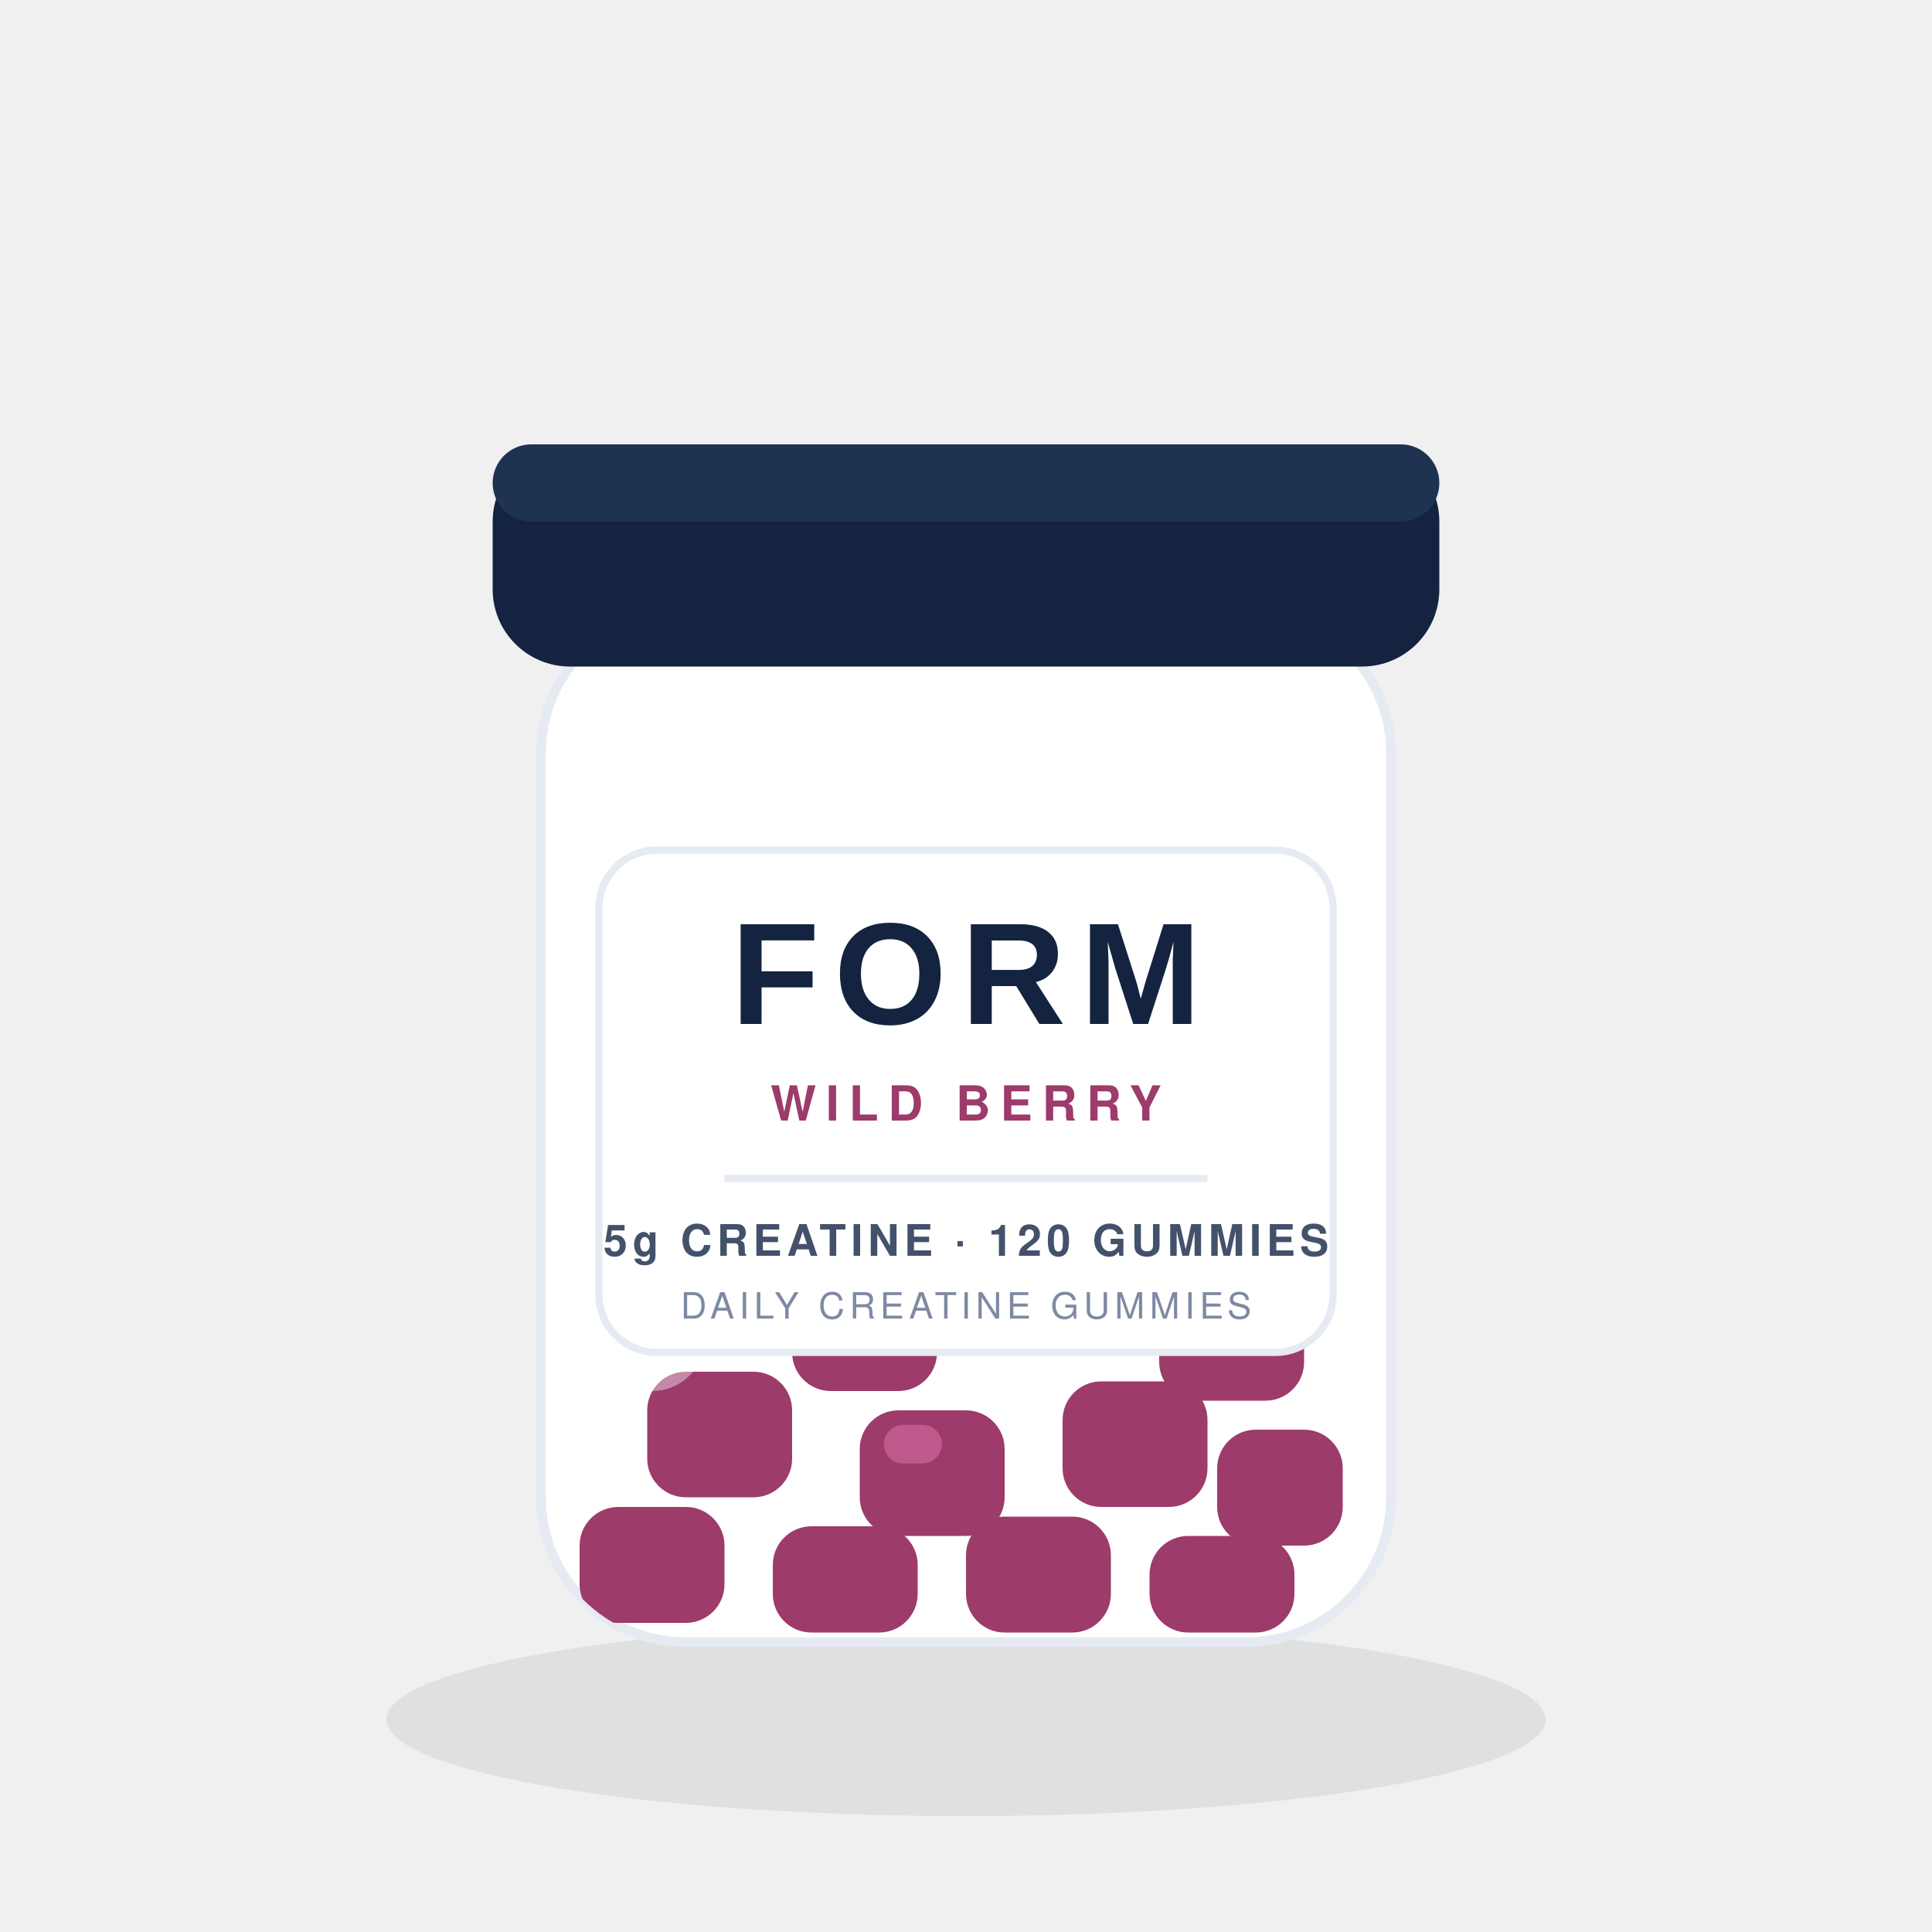
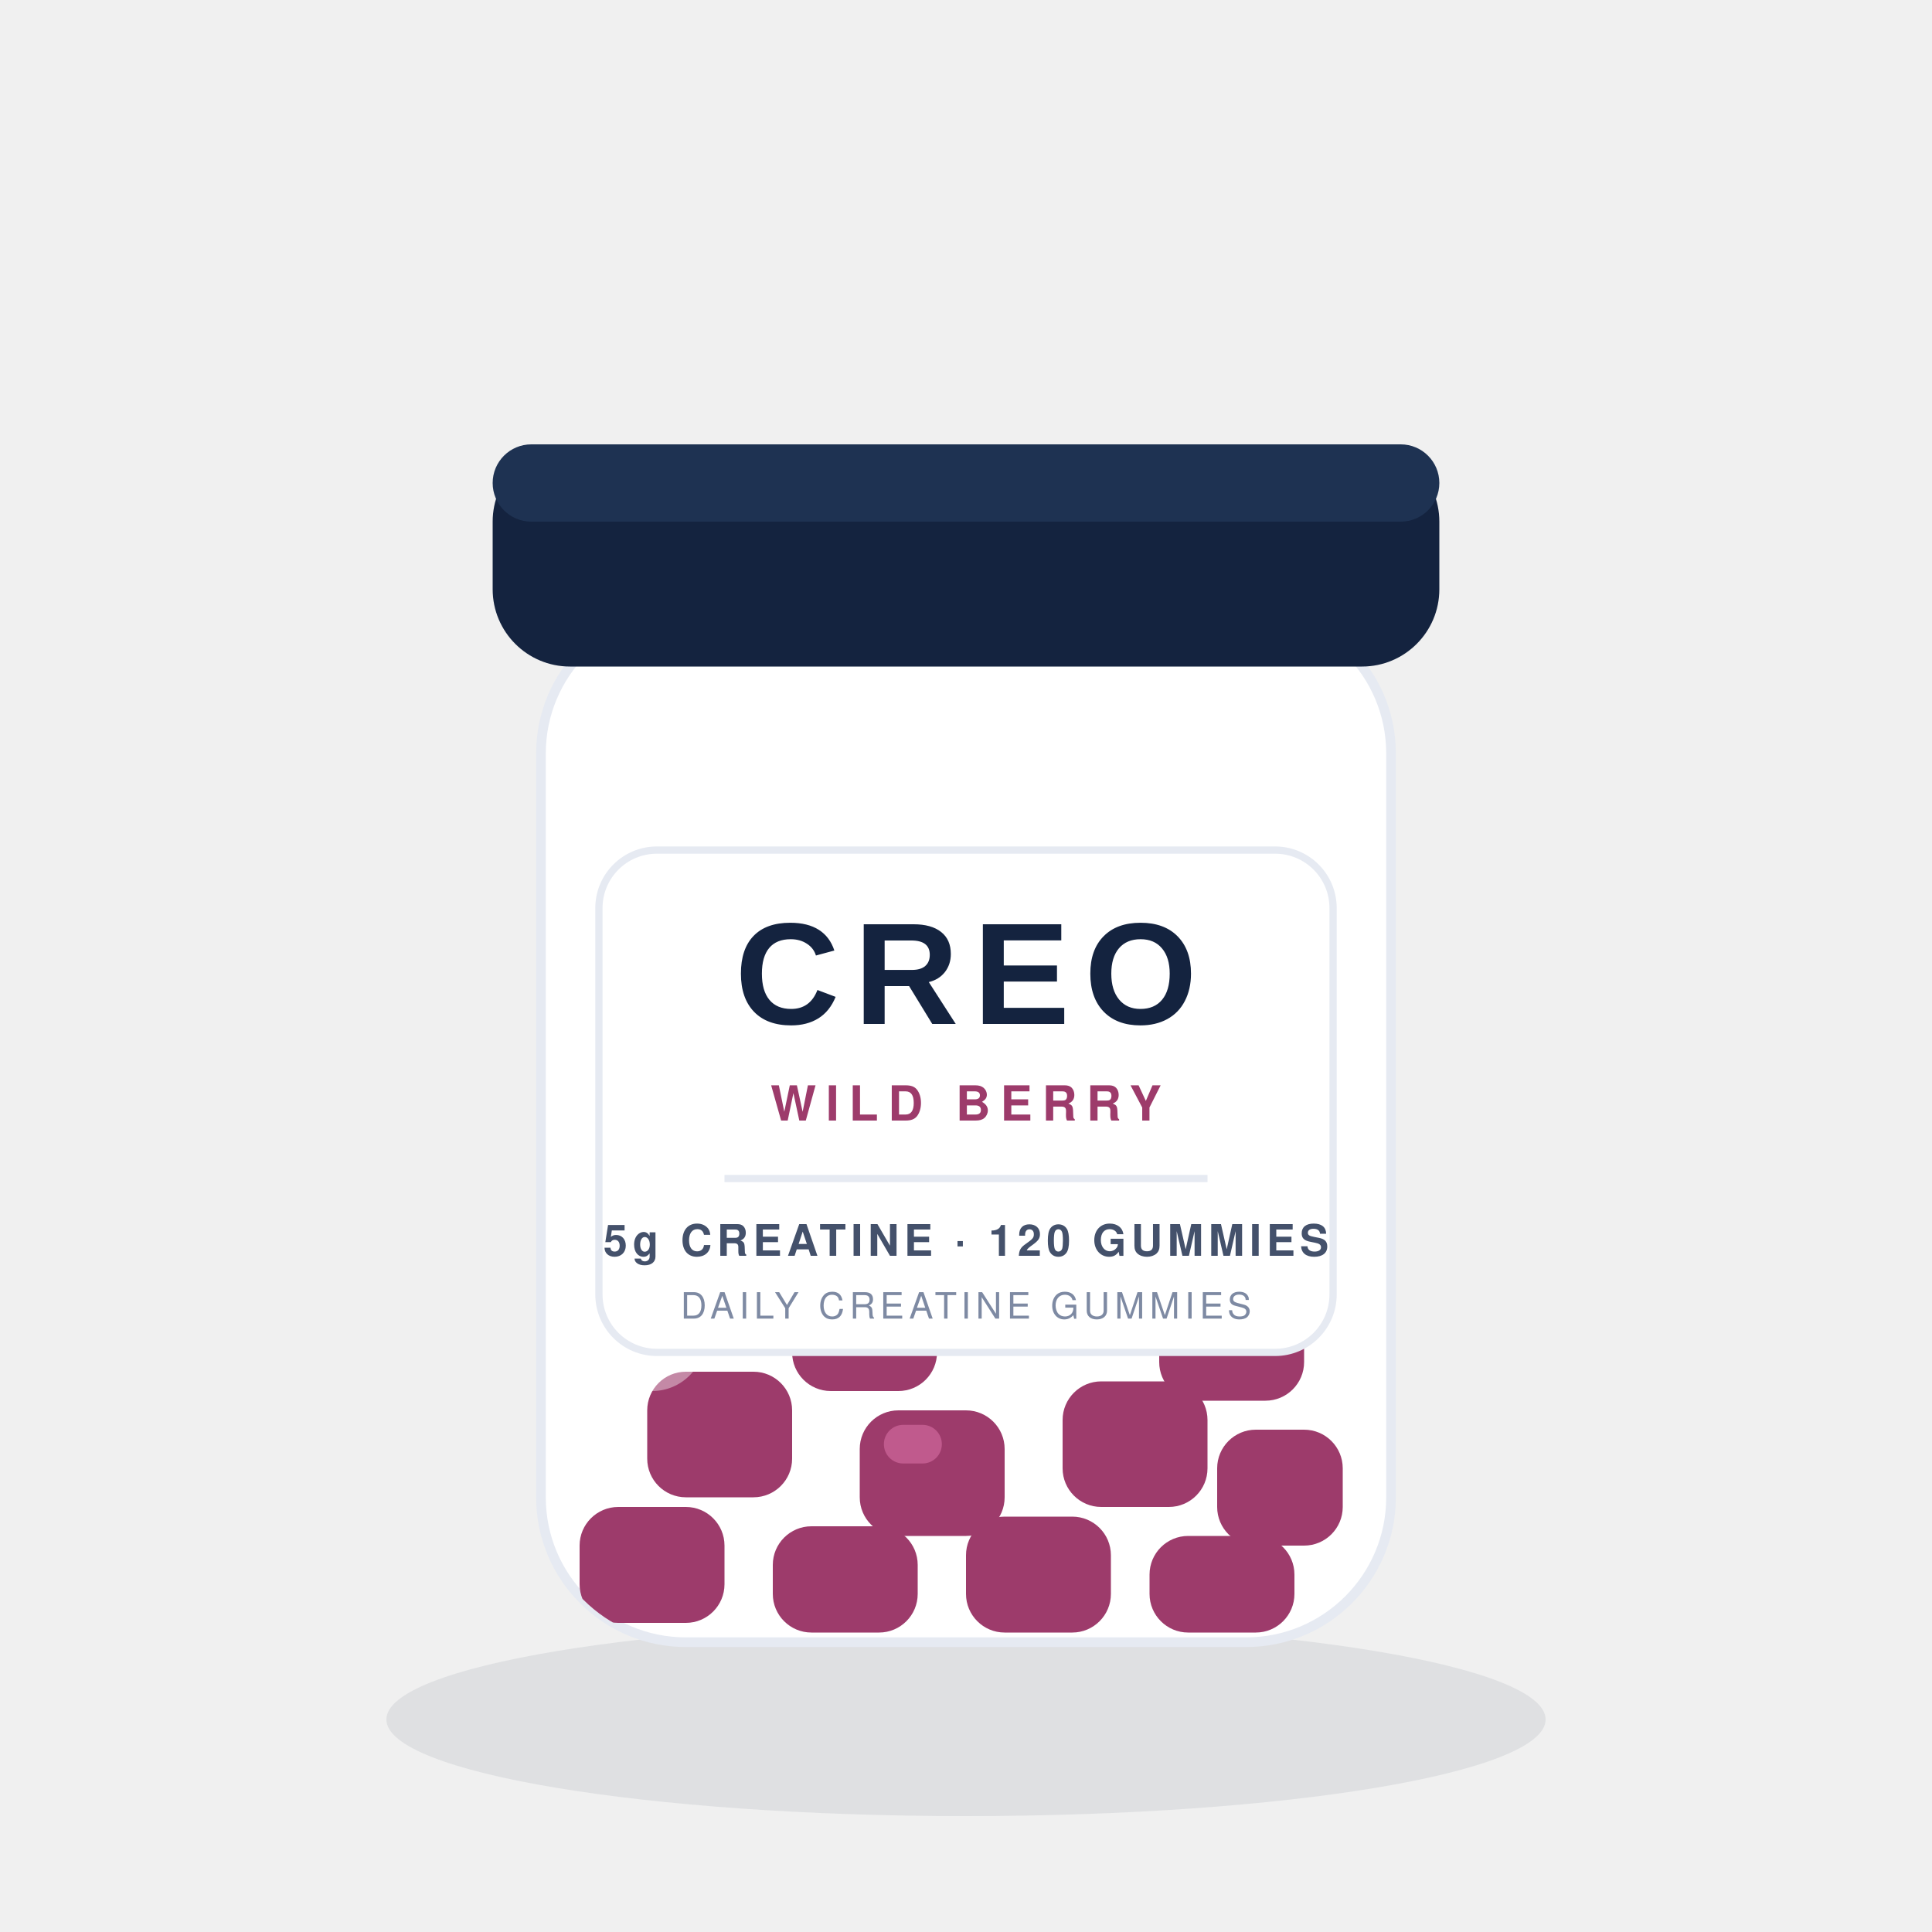
- <svg xmlns="http://www.w3.org/2000/svg" viewBox="0 0 400 400" role="img" aria-label="FORM Wild Berry creatine gummies jar">
+ <svg xmlns="http://www.w3.org/2000/svg" viewBox="0 0 400 400" role="img" aria-label="CREO Wild Berry creatine gummies jar">
  <defs>
    <clipPath id="jarB">
      <rect x="112" y="126" width="176" height="214" rx="30" />
    </clipPath>
  </defs>
  <ellipse cx="200" cy="356" rx="120" ry="20" fill="#14233f" opacity="0.08" />
  <rect x="112" y="126" width="176" height="214" rx="30" fill="#ffffff" stroke="#e6eaf2" stroke-width="2" />
  <g clip-path="url(#jarB)">
    <g fill="#9d3b6b">
      <rect x="126" y="250" width="30" height="26" rx="8" />
      <rect x="164" y="262" width="30" height="26" rx="8" />
      <rect x="202" y="252" width="30" height="26" rx="8" />
      <rect x="240" y="264" width="30" height="26" rx="8" />
      <rect x="134" y="284" width="30" height="26" rx="8" />
      <rect x="178" y="292" width="30" height="26" rx="8" />
      <rect x="220" y="286" width="30" height="26" rx="8" />
      <rect x="252" y="296" width="26" height="24" rx="8" />
      <rect x="120" y="312" width="30" height="24" rx="8" />
      <rect x="160" y="316" width="30" height="22" rx="8" />
      <rect x="200" y="314" width="30" height="24" rx="8" />
      <rect x="238" y="318" width="30" height="20" rx="8" />
    </g>
    <g fill="#c75f93" opacity="0.85">
      <rect x="131" y="253" width="12" height="8" rx="4" />
      <rect x="207" y="255" width="12" height="8" rx="4" />
      <rect x="183" y="295" width="12" height="8" rx="4" />
      <rect x="243" y="267" width="12" height="8" rx="4" />
    </g>
  </g>
  <rect x="124" y="138" width="22" height="150" rx="11" fill="#ffffff" opacity="0.4" />
  <rect x="102" y="92" width="196" height="46" rx="16" fill="#14233f" />
  <rect x="102" y="92" width="196" height="16" rx="8" fill="#1e3252" />
  <rect x="124" y="176" width="152" height="104" rx="12" fill="#ffffff" stroke="#e6eaf2" stroke-width="1.5" />
-   <text x="200" y="212" text-anchor="middle" font-family="'Helvetica Neue', Arial, sans-serif" font-size="30" font-weight="600" fill="#14233f" letter-spacing="3">FORM</text>
+   <text x="200" y="212" text-anchor="middle" font-family="'Helvetica Neue', Arial, sans-serif" font-size="30" font-weight="600" fill="#14233f" letter-spacing="3">CREO</text>
  <text x="200" y="232" text-anchor="middle" font-family="Helvetica, Arial, sans-serif" font-size="10" font-weight="700" fill="#9d3b6b" letter-spacing="2">WILD BERRY</text>
  <line x1="150" y1="244" x2="250" y2="244" stroke="#e6eaf2" stroke-width="1.5" />
  <text x="200" y="260" text-anchor="middle" font-family="Helvetica, Arial, sans-serif" font-size="9" font-weight="600" fill="#44516b" letter-spacing="1">5g CREATINE · 120 GUMMIES</text>
  <text x="200" y="273" text-anchor="middle" font-family="Helvetica, Arial, sans-serif" font-size="7.5" fill="#7e8aa3" letter-spacing="1">DAILY CREATINE GUMMIES</text>
</svg>
